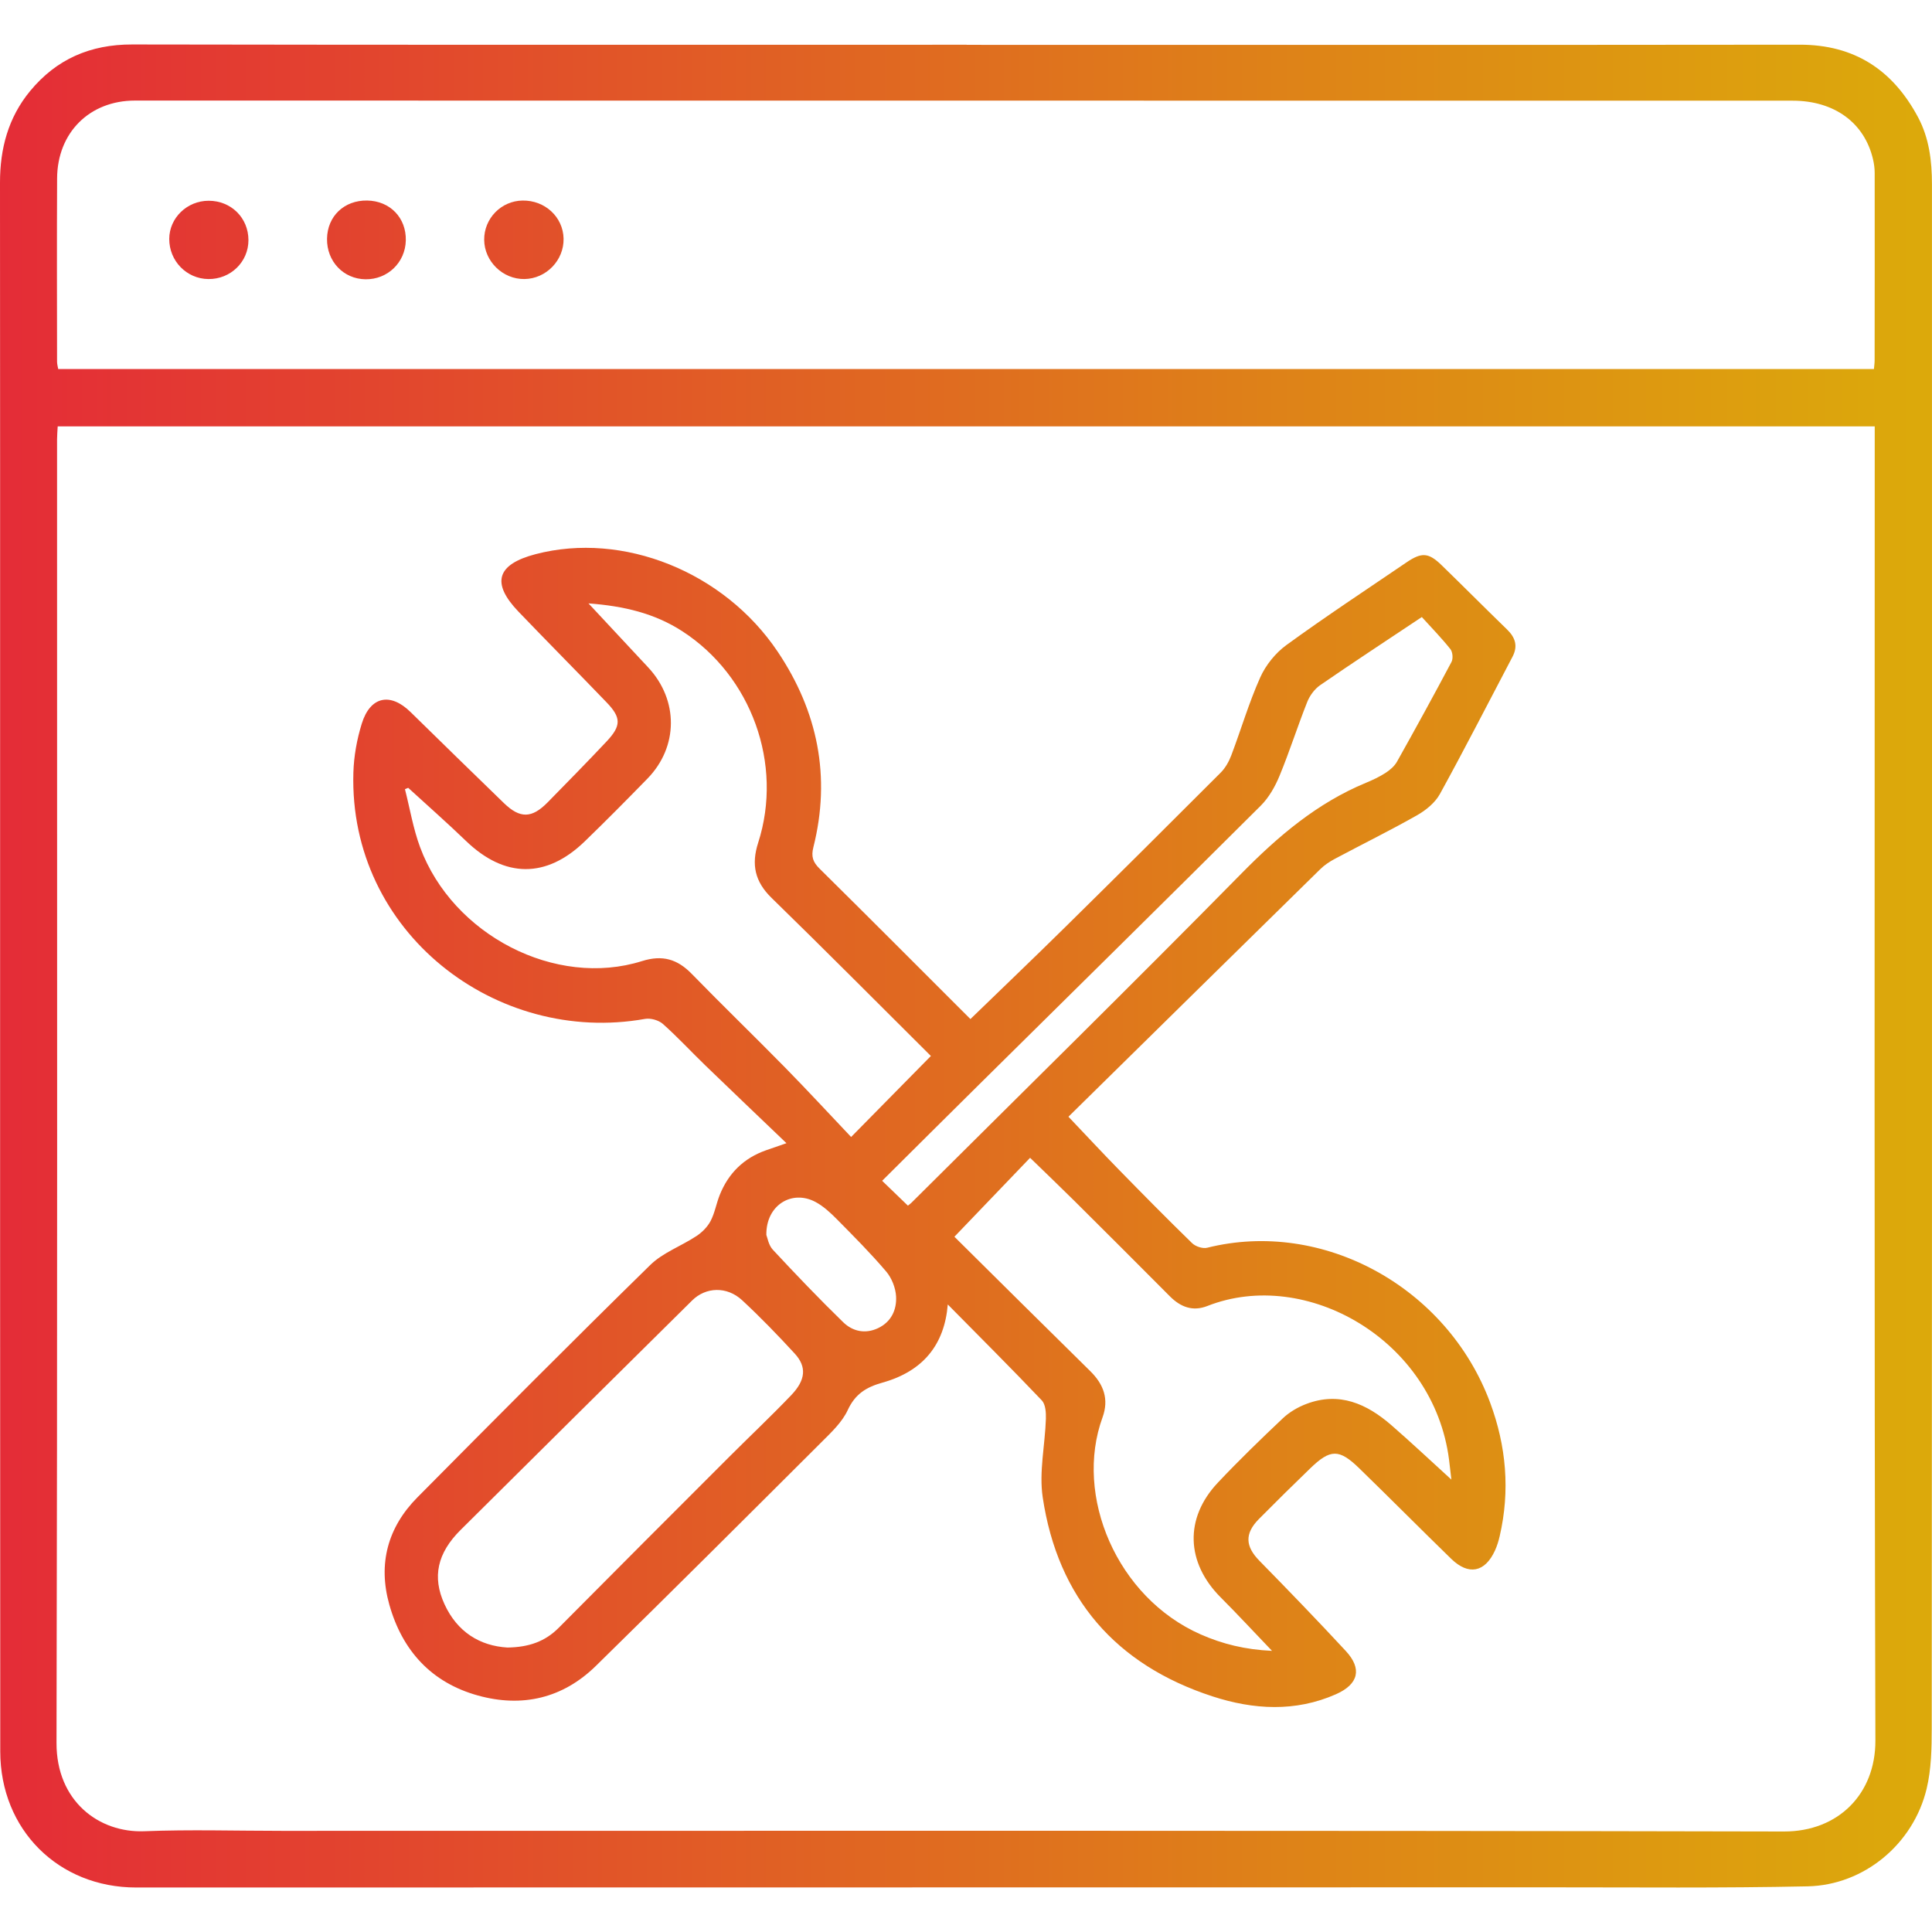
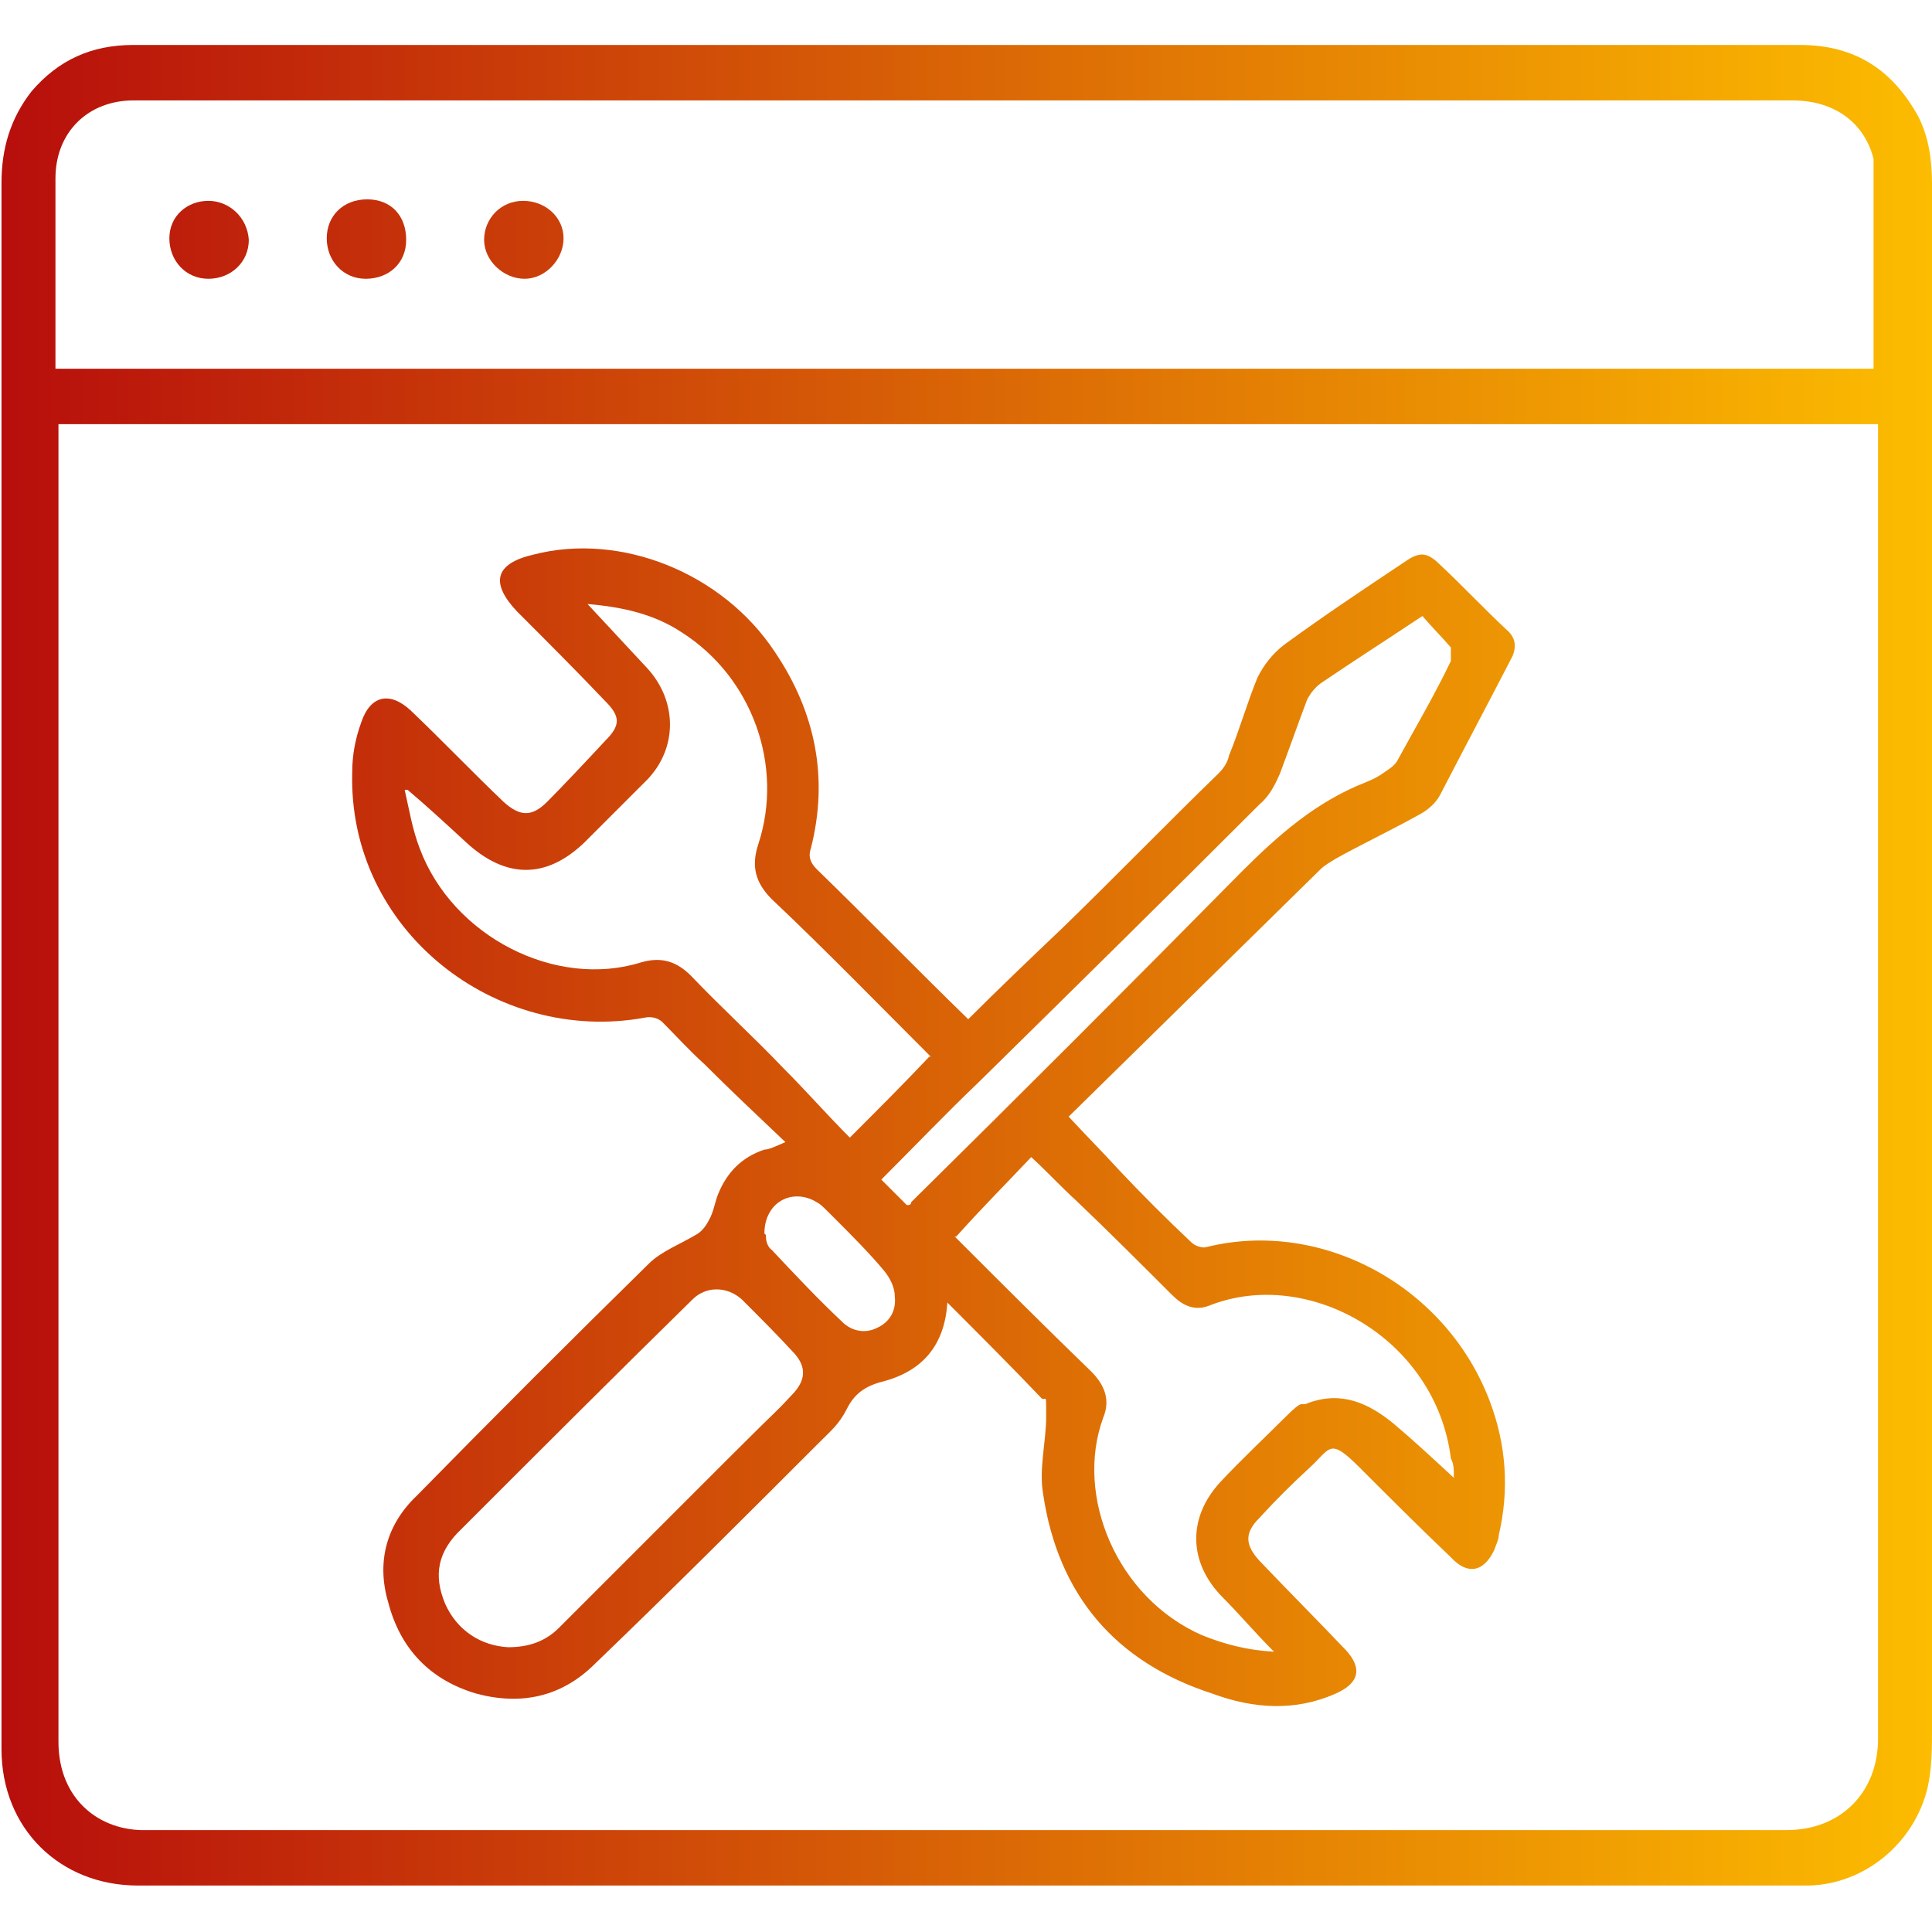
- <svg xmlns="http://www.w3.org/2000/svg" id="Capa_2" viewBox="0 0 128.9 128.9">
+ <svg xmlns="http://www.w3.org/2000/svg" xmlns:xlink="http://www.w3.org/1999/xlink" id="Capa_2" version="1.1" viewBox="0 0 128.9 128.9">
  <defs>
    <style>
-       .cls-1 {
+       .st0 {
+         fill: url(#Degradado_sin_nombre_73);
+       }
+ 
+       .st1 {
+         fill: url(#Degradado_sin_nombre_74);
+       }
+ 
+       .st2 {
        fill: none;
      }

-       .cls-2 {
-         fill: url(#Degradado_sin_nombre_12);
+       .st3 {
+         fill: url(#Degradado_sin_nombre_71);
+       }
+ 
+       .st4 {
+         fill: url(#Degradado_sin_nombre_72);
+       }
+ 
+       .st5 {
+         fill: url(#Degradado_sin_nombre_7);
      }
    </style>
-     <linearGradient id="Degradado_sin_nombre_12" data-name="Degradado sin nombre 12" x1="0" y1="64.45" x2="128.9" y2="64.45" gradientUnits="userSpaceOnUse">
-       <stop offset="0" stop-color="#e42c37" />
-       <stop offset=".662" stop-color="#de8218" />
-       <stop offset=".991" stop-color="#dca90b" />
+     <linearGradient id="Degradado_sin_nombre_7" data-name="Degradado sin nombre 7" x1="0" y1="1134.4" x2="128.9" y2="1134.4" gradientTransform="translate(0 -1070)" gradientUnits="userSpaceOnUse">
+       <stop offset="0" stop-color="#b70e0c" />
+       <stop offset="1" stop-color="#fcbc00" />
    </linearGradient>
+     <linearGradient id="Degradado_sin_nombre_71" data-name="Degradado sin nombre 7" y1="1145.2" y2="1145.2" xlink:href="#Degradado_sin_nombre_7" />
+     <linearGradient id="Degradado_sin_nombre_72" data-name="Degradado sin nombre 7" y1="1085.9" y2="1085.9" xlink:href="#Degradado_sin_nombre_7" />
+     <linearGradient id="Degradado_sin_nombre_73" data-name="Degradado sin nombre 7" y1="1086" y2="1086" xlink:href="#Degradado_sin_nombre_7" />
+     <linearGradient id="Degradado_sin_nombre_74" data-name="Degradado sin nombre 7" y1="1086" y2="1086" xlink:href="#Degradado_sin_nombre_7" />
  </defs>
-   <g id="Capa_1-2" data-name="Capa_1">
-     <g>
-       <g>
-         <path class="cls-2" d="M64.49,2.992c18.525,0,37.05.012,55.575-.01,3.663-.005,6.218,1.687,7.901,4.834.746,1.394.931,2.923.931,4.485-.002,11.856.003,23.712.003,35.568-.001,22.477.002,44.954-.018,67.43-.001,1.349-.028,2.739-.339,4.039-.88,3.682-4.165,6.435-7.942,6.516-5.74.122-11.484.065-17.226.066-31.43.006-62.861.005-94.291.011-5.178.001-9.064-3.848-9.067-9.082C.002,94.433.008,72.018.007,49.603.006,37.129.011,24.656 0,12.182c-.002-2.267.551-4.343,2.009-6.109,1.76-2.13,4.015-3.111,6.813-3.106,18.556.034,37.112.018,55.668.018v.006ZM3.85,28.446c-.017.328-.043.599-.043.87-.002,2.779.001,5.557.001,8.336-.001,26.212.027,52.423-.037,78.635-.01,3.882,2.832,6.011,5.864,5.89,3.052-.121,6.112-.026,9.169-.026,33.406-0,66.811-.03,100.217.043,3.636.008,6.112-2.517,6.102-6.06-.083-28.867-.045-57.734-.044-86.602 0-.353,0-.707,0-1.085H3.85ZM125.026,24.621c.018-.222.046-.4.046-.577.005-4.168.009-8.337.004-12.505-0-.305-.042-.617-.112-.915-.571-2.439-2.587-3.906-5.359-3.906-36.868-.003-73.735-.005-110.603-.008-3.021-0-5.177,2.134-5.192,5.19-.02,4.076-.007,8.151-.003,12.227 0.0.171.052.342.076.494h121.141Z" />
-         <path class="cls-2" d="M63.234,87.034c-.218,2.681-1.647,4.453-4.353,5.211-1.093.306-1.823.758-2.322,1.835-.375.808-1.095,1.483-1.745,2.132-5.004,4.993-10.009,9.987-15.058,14.935-2.207,2.163-4.916,2.794-7.868,1.975-3.107-.861-5.051-2.997-5.914-6.067-.765-2.719-.107-5.152,1.872-7.15,5.149-5.198,10.309-10.385,15.535-15.504.847-.83,2.073-1.264,3.088-1.936.375-.248.734-.608.94-1.001.282-.538.383-1.168.611-1.739.582-1.454,1.608-2.462,3.096-2.983.345-.121.692-.24,1.356-.47-1.893-1.813-3.653-3.487-5.399-5.175-.954-.922-1.856-1.901-2.847-2.782-.282-.251-.82-.402-1.193-.335-9.927,1.767-19.77-5.769-19.456-16.431.032-1.095.234-2.218.559-3.266.566-1.826,1.901-2.102,3.254-.778,2.074,2.029,4.145,4.06,6.231,6.077,1.08,1.045,1.866,1.023,2.924-.057,1.318-1.345,2.639-2.687,3.928-4.059.984-1.048.979-1.585-.004-2.607-1.947-2.025-3.927-4.019-5.872-6.045-1.84-1.917-1.46-3.163,1.144-3.843,5.821-1.519,12.558,1.168,16.142,6.503,2.681,3.991,3.566,8.351,2.384,13.052-.16.635-.025.996.419,1.434,3.359,3.319,6.69,6.665,10.059,10.03,2.117-2.051,4.231-4.071,6.314-6.124,3.474-3.423,6.933-6.862,10.38-10.313.313-.313.553-.74.711-1.158.655-1.729,1.176-3.515,1.93-5.198.369-.824,1.021-1.632,1.751-2.163,2.619-1.903,5.324-3.688,8.003-5.509,1.022-.695,1.48-.661,2.355.19,1.461,1.42,2.898,2.865,4.36,4.284.554.538.737,1.108.361,1.822-1.608,3.055-3.178,6.13-4.842,9.154-.32.582-.934,1.083-1.527,1.419-1.795,1.018-3.651,1.931-5.474,2.902-.349.186-.694.412-.974.687-5.596,5.489-11.182,10.988-16.808,16.523,1.231,1.295,2.276,2.42,3.349,3.517,1.618,1.655,3.243,3.305,4.902,4.919.228.222.707.38,1.005.306,7.716-1.931,16.007,2.617,18.877,10.33,1.078,2.897,1.341,5.876.639,8.911-.076.328-.176.657-.316.962-.669,1.458-1.762,1.676-2.921.549-2.058-2.001-4.078-4.042-6.138-6.042-1.34-1.301-1.923-1.288-3.264.007-1.154,1.115-2.298,2.242-3.427,3.383-.964.975-.905,1.826.036,2.785,1.944,1.982,3.873,3.98,5.761,6.016,1.103,1.189.855,2.219-.653,2.887-2.716,1.202-5.518,1.029-8.234.145-6.454-2.101-10.327-6.555-11.333-13.283-.253-1.695.155-3.484.212-5.232.014-.416-.022-.971-.273-1.235-2.034-2.139-4.125-4.223-6.269-6.396ZM62.107,70.454c-3.528-3.51-7.049-7.059-10.629-10.547-1.118-1.089-1.361-2.229-.894-3.681,1.686-5.241-.448-11.127-5.067-14.114-1.844-1.192-3.889-1.678-6.254-1.855,1.428,1.531,2.707,2.902,3.985,4.273,2.03,2.178,2.02,5.293-.05,7.417-1.379,1.415-2.769,2.82-4.189,4.193-2.568,2.484-5.345,2.446-7.915-.03-1.258-1.212-2.571-2.367-3.859-3.547-.072.03-.145.061-.217.091.33,1.293.548,2.627,1.01,3.871,2.18,5.873,9.051,9.406,14.8,7.599,1.367-.43,2.363-.136,3.325.852,2.046,2.101,4.156,4.139,6.211,6.232,1.489,1.516,2.93,3.078,4.421,4.65,1.888-1.917,3.571-3.627,5.323-5.405ZM63.677,82.514c3.005,2.975,6.024,5.977,9.059,8.961.899.883,1.266,1.875.822,3.094-1.904,5.224.947,12.009,6.552,14.477,1.455.641,2.962,1.013,4.758,1.097-1.251-1.306-2.317-2.458-3.425-3.567-2.316-2.318-2.428-5.283-.19-7.655,1.396-1.48,2.86-2.9,4.34-4.298.434-.41.996-.738,1.557-.952,2.201-.839,4.036-.015,5.679,1.413,1.316,1.144,2.587,2.341,4.005,3.632-.066-.563-.107-.949-.157-1.334-1.027-7.99-9.541-12.838-16.121-10.249-.982.386-1.795.069-2.512-.653-2.11-2.123-4.228-4.237-6.351-6.347-.955-.948-1.929-1.877-2.967-2.886-1.65,1.721-3.289,3.431-5.049,5.266ZM33.859,109.921c1.431-.021,2.514-.405,3.421-1.32,3.78-3.812,7.577-7.606,11.373-11.402,1.374-1.374,2.79-2.708,4.133-4.112.974-1.017,1.046-1.898.236-2.779-1.126-1.225-2.286-2.426-3.506-3.557-1.022-.947-2.427-.889-3.34.016-5.152,5.101-10.307,10.198-15.447,15.31-1.552,1.543-1.908,3.135-1.073,4.953.848,1.848,2.354,2.783,4.203,2.891ZM60.574,80.44c.1-.083.175-.135.239-.198,7.351-7.315,14.749-14.583,22.024-21.973,2.455-2.494,5.039-4.691,8.29-6.039.454-.188.907-.4,1.318-.666.294-.191.593-.448.761-.748,1.236-2.204,2.452-4.42,3.636-6.653.116-.219.079-.663-.074-.855-.592-.743-1.259-1.426-1.906-2.14-2.386,1.59-4.602,3.042-6.782,4.545-.372.257-.694.695-.863,1.119-.648,1.631-1.179,3.308-1.848,4.929-.296.718-.711,1.452-1.255,1.994-6.231,6.209-12.499,12.382-18.754,18.567-2.167,2.143-4.325,4.294-6.505,6.459.612.591,1.143,1.102,1.719,1.658ZM51.128,82.387c.071.172.144.681.433.991,1.531,1.646,3.087,3.273,4.698,4.841.624.607,1.463.798,2.318.396.889-.419,1.256-1.229,1.208-2.119-.031-.572-.291-1.229-.662-1.665-1.036-1.217-2.168-2.355-3.294-3.492-.429-.433-.898-.869-1.43-1.151-1.562-.828-3.295.212-3.269,2.2Z" />
-         <path class="cls-2" d="M21.819,15.932c.02-1.507,1.144-2.578,2.68-2.553,1.522.025,2.61,1.15,2.576,2.663-.033,1.473-1.216,2.611-2.69,2.591-1.472-.02-2.586-1.193-2.566-2.701Z" />
-         <path class="cls-2" d="M13.902,18.618c-1.454-.017-2.613-1.205-2.61-2.677.003-1.4,1.188-2.548,2.63-2.547,1.498 0,2.65,1.139,2.654,2.622.004,1.456-1.192,2.619-2.674,2.602Z" />
-         <path class="cls-2" d="M37.601,15.923c.028,1.445-1.16,2.672-2.609,2.694-1.445.022-2.676-1.177-2.688-2.617-.011-1.426,1.132-2.597,2.557-2.62,1.5-.024,2.712,1.101,2.74,2.543Z" />
-       </g>
-       <rect class="cls-1" width="128.9" height="128.9" />
-     </g>
+   <g>
+     <path class="st5" d="M64.5,3h55.6c3.7,0,6.2,1.7,7.9,4.8.7,1.4.9,2.9.9,4.5v103c0,1.3,0,2.7-.3,4-.9,3.7-4.2,6.4-7.9,6.5-5.7,0-11.5,0-17.2,0H9.2c-5.2,0-9.1-3.8-9.1-9.1,0-22.3,0-44.7,0-67.1V12.2c0-2.3.6-4.3,2-6.1,1.8-2.1,4-3.1,6.8-3.1h55.7ZM3.9,28.4v87.8c0,3.9,2.8,6,5.9,5.9,3.1,0,6.1,0,9.2,0h100.2c3.6,0,6.1-2.5,6.1-6.1V28.3H3.9ZM125,24.6v-13.1c0-.3,0-.6,0-.9-.6-2.4-2.6-3.9-5.4-3.9H8.9c-3,0-5.2,2.1-5.2,5.2v12.7h121.3Z" />
+     <path class="st3" d="M63.2,87c-.2,2.7-1.6,4.5-4.4,5.2-1.1.3-1.8.8-2.3,1.8s-1.1,1.5-1.7,2.1c-5,5-10,10-15.1,14.9-2.2,2.2-4.9,2.8-7.9,2-3.1-.9-5.1-3-5.9-6.1-.8-2.7-.1-5.2,1.9-7.1,5.1-5.2,10.3-10.4,15.5-15.5.8-.8,2.1-1.3,3.1-1.9.4-.2.7-.6.9-1,.3-.5.4-1.2.6-1.7.6-1.5,1.6-2.5,3.1-3,.3,0,.7-.2,1.4-.5-1.9-1.8-3.7-3.5-5.4-5.2-1-.9-1.9-1.9-2.8-2.8-.3-.3-.8-.4-1.2-.3-9.9,1.8-19.8-5.8-19.5-16.4,0-1.1.2-2.2.6-3.3.6-1.8,1.9-2.1,3.3-.8,2.1,2,4.1,4.1,6.2,6.1,1.1,1,1.9,1,2.9,0s2.6-2.7,3.9-4.1c1-1,1-1.6,0-2.6-1.9-2-3.9-4-5.9-6-1.8-1.9-1.5-3.2,1.1-3.8,5.8-1.5,12.6,1.2,16.1,6.5,2.7,4,3.6,8.4,2.4,13.1-.2.6,0,1,.4,1.4,3.4,3.3,6.7,6.7,10.1,10,2.1-2.1,4.2-4.1,6.3-6.1,3.5-3.4,6.9-6.9,10.4-10.3.3-.3.6-.7.7-1.2.7-1.7,1.2-3.5,1.9-5.2.4-.8,1-1.6,1.8-2.2,2.6-1.9,5.3-3.7,8-5.5,1-.7,1.5-.7,2.4.2,1.5,1.4,2.9,2.9,4.4,4.3.6.5.7,1.1.4,1.8-1.6,3.1-3.2,6.1-4.8,9.2-.3.6-.9,1.1-1.5,1.4-1.8,1-3.7,1.9-5.5,2.9-.3.2-.7.4-1,.7-5.6,5.5-11.2,11-16.8,16.5,1.2,1.3,2.3,2.4,3.3,3.5,1.6,1.7,3.2,3.3,4.9,4.9.2.2.7.4,1,.3,7.7-1.9,16,2.6,18.9,10.3,1.1,2.9,1.3,5.9.6,8.9,0,.3-.2.7-.3,1-.7,1.5-1.8,1.7-2.9.5-2.1-2-4.1-4-6.1-6s-1.9-1.3-3.3,0c-1.2,1.1-2.3,2.2-3.4,3.4-1,1-.9,1.8,0,2.8,1.9,2,3.9,4,5.8,6,1.1,1.2.9,2.2-.7,2.9-2.7,1.2-5.5,1-8.2,0-6.5-2.1-10.3-6.6-11.3-13.3-.3-1.7.2-3.5.2-5.2s0-1-.3-1.2c-2-2.1-4.1-4.2-6.3-6.4h0ZM62.1,70.5c-3.5-3.5-7-7.1-10.6-10.5-1.1-1.1-1.4-2.2-.9-3.7,1.7-5.2-.4-11.1-5.1-14.1-1.8-1.2-3.9-1.7-6.3-1.9,1.4,1.5,2.7,2.9,4,4.3,2,2.2,2,5.3,0,7.4l-4.2,4.2c-2.6,2.5-5.3,2.4-7.9,0-1.3-1.2-2.6-2.4-3.9-3.5h-.2c.3,1.3.5,2.6,1,3.9,2.2,5.9,9.1,9.4,14.8,7.6,1.4-.4,2.4,0,3.3.9,2,2.1,4.2,4.1,6.2,6.2,1.5,1.5,2.9,3.1,4.4,4.6,1.9-1.9,3.6-3.6,5.3-5.4h0ZM63.7,82.5c3,3,6,6,9.1,9,.9.9,1.3,1.9.8,3.1-1.9,5.2.9,12,6.6,14.5,1.5.6,3,1,4.8,1.1-1.3-1.3-2.3-2.5-3.4-3.6-2.3-2.3-2.4-5.3-.2-7.7,1.4-1.5,2.9-2.9,4.3-4.3s1-.7,1.6-1c2.2-.8,4,0,5.7,1.4,1.3,1.1,2.6,2.3,4,3.6,0-.6,0-.9-.2-1.3-1-8-9.5-12.8-16.1-10.2-1,.4-1.8,0-2.5-.7-2.1-2.1-4.2-4.2-6.4-6.3-1-.9-1.9-1.9-3-2.9-1.6,1.7-3.3,3.4-5,5.3h-.1ZM33.9,109.9c1.4,0,2.5-.4,3.4-1.3,3.8-3.8,7.6-7.6,11.4-11.4s2.8-2.7,4.1-4.1c1-1,1-1.9.2-2.8-1.1-1.2-2.3-2.4-3.5-3.6-1-.9-2.4-.9-3.3,0-5.2,5.1-10.3,10.2-15.4,15.3-1.6,1.5-1.9,3.1-1.1,5,.8,1.8,2.4,2.8,4.2,2.9ZM60.6,80.4c0,0,.2,0,.2-.2,7.4-7.3,14.7-14.6,22-22,2.5-2.5,5-4.7,8.3-6,.5-.2.9-.4,1.3-.7.3-.2.6-.4.8-.7,1.2-2.2,2.5-4.4,3.6-6.7,0-.2,0-.7,0-.9-.6-.7-1.3-1.4-1.9-2.1-2.4,1.6-4.6,3-6.8,4.5-.4.3-.7.7-.9,1.1-.6,1.6-1.2,3.3-1.8,4.9-.3.7-.7,1.5-1.3,2-6.2,6.2-12.5,12.4-18.8,18.6-2.2,2.1-4.3,4.3-6.5,6.5.6.6,1.1,1.1,1.7,1.7h0ZM51.1,82.4c0,.2,0,.7.4,1,1.5,1.6,3.1,3.3,4.7,4.8.6.6,1.5.8,2.3.4.9-.4,1.3-1.2,1.2-2.1,0-.6-.3-1.2-.7-1.7-1-1.2-2.2-2.4-3.3-3.5s-.9-.9-1.4-1.2c-1.6-.8-3.3.2-3.3,2.2h0Z" />
+     <path class="st4" d="M21.8,15.9c0-1.5,1.1-2.6,2.7-2.6s2.6,1.1,2.6,2.7-1.2,2.6-2.7,2.6-2.6-1.2-2.6-2.7Z" />
+     <path class="st0" d="M13.9,18.6c-1.5,0-2.6-1.2-2.6-2.7s1.2-2.5,2.6-2.5,2.6,1.1,2.7,2.6c0,1.5-1.2,2.6-2.7,2.6Z" />
+     <path class="st1" d="M37.6,15.9c0,1.4-1.2,2.7-2.6,2.7s-2.7-1.2-2.7-2.6,1.1-2.6,2.6-2.6,2.7,1.1,2.7,2.5Z" />
  </g>
+   <rect class="st2" width="128.9" height="128.9" />
</svg>
